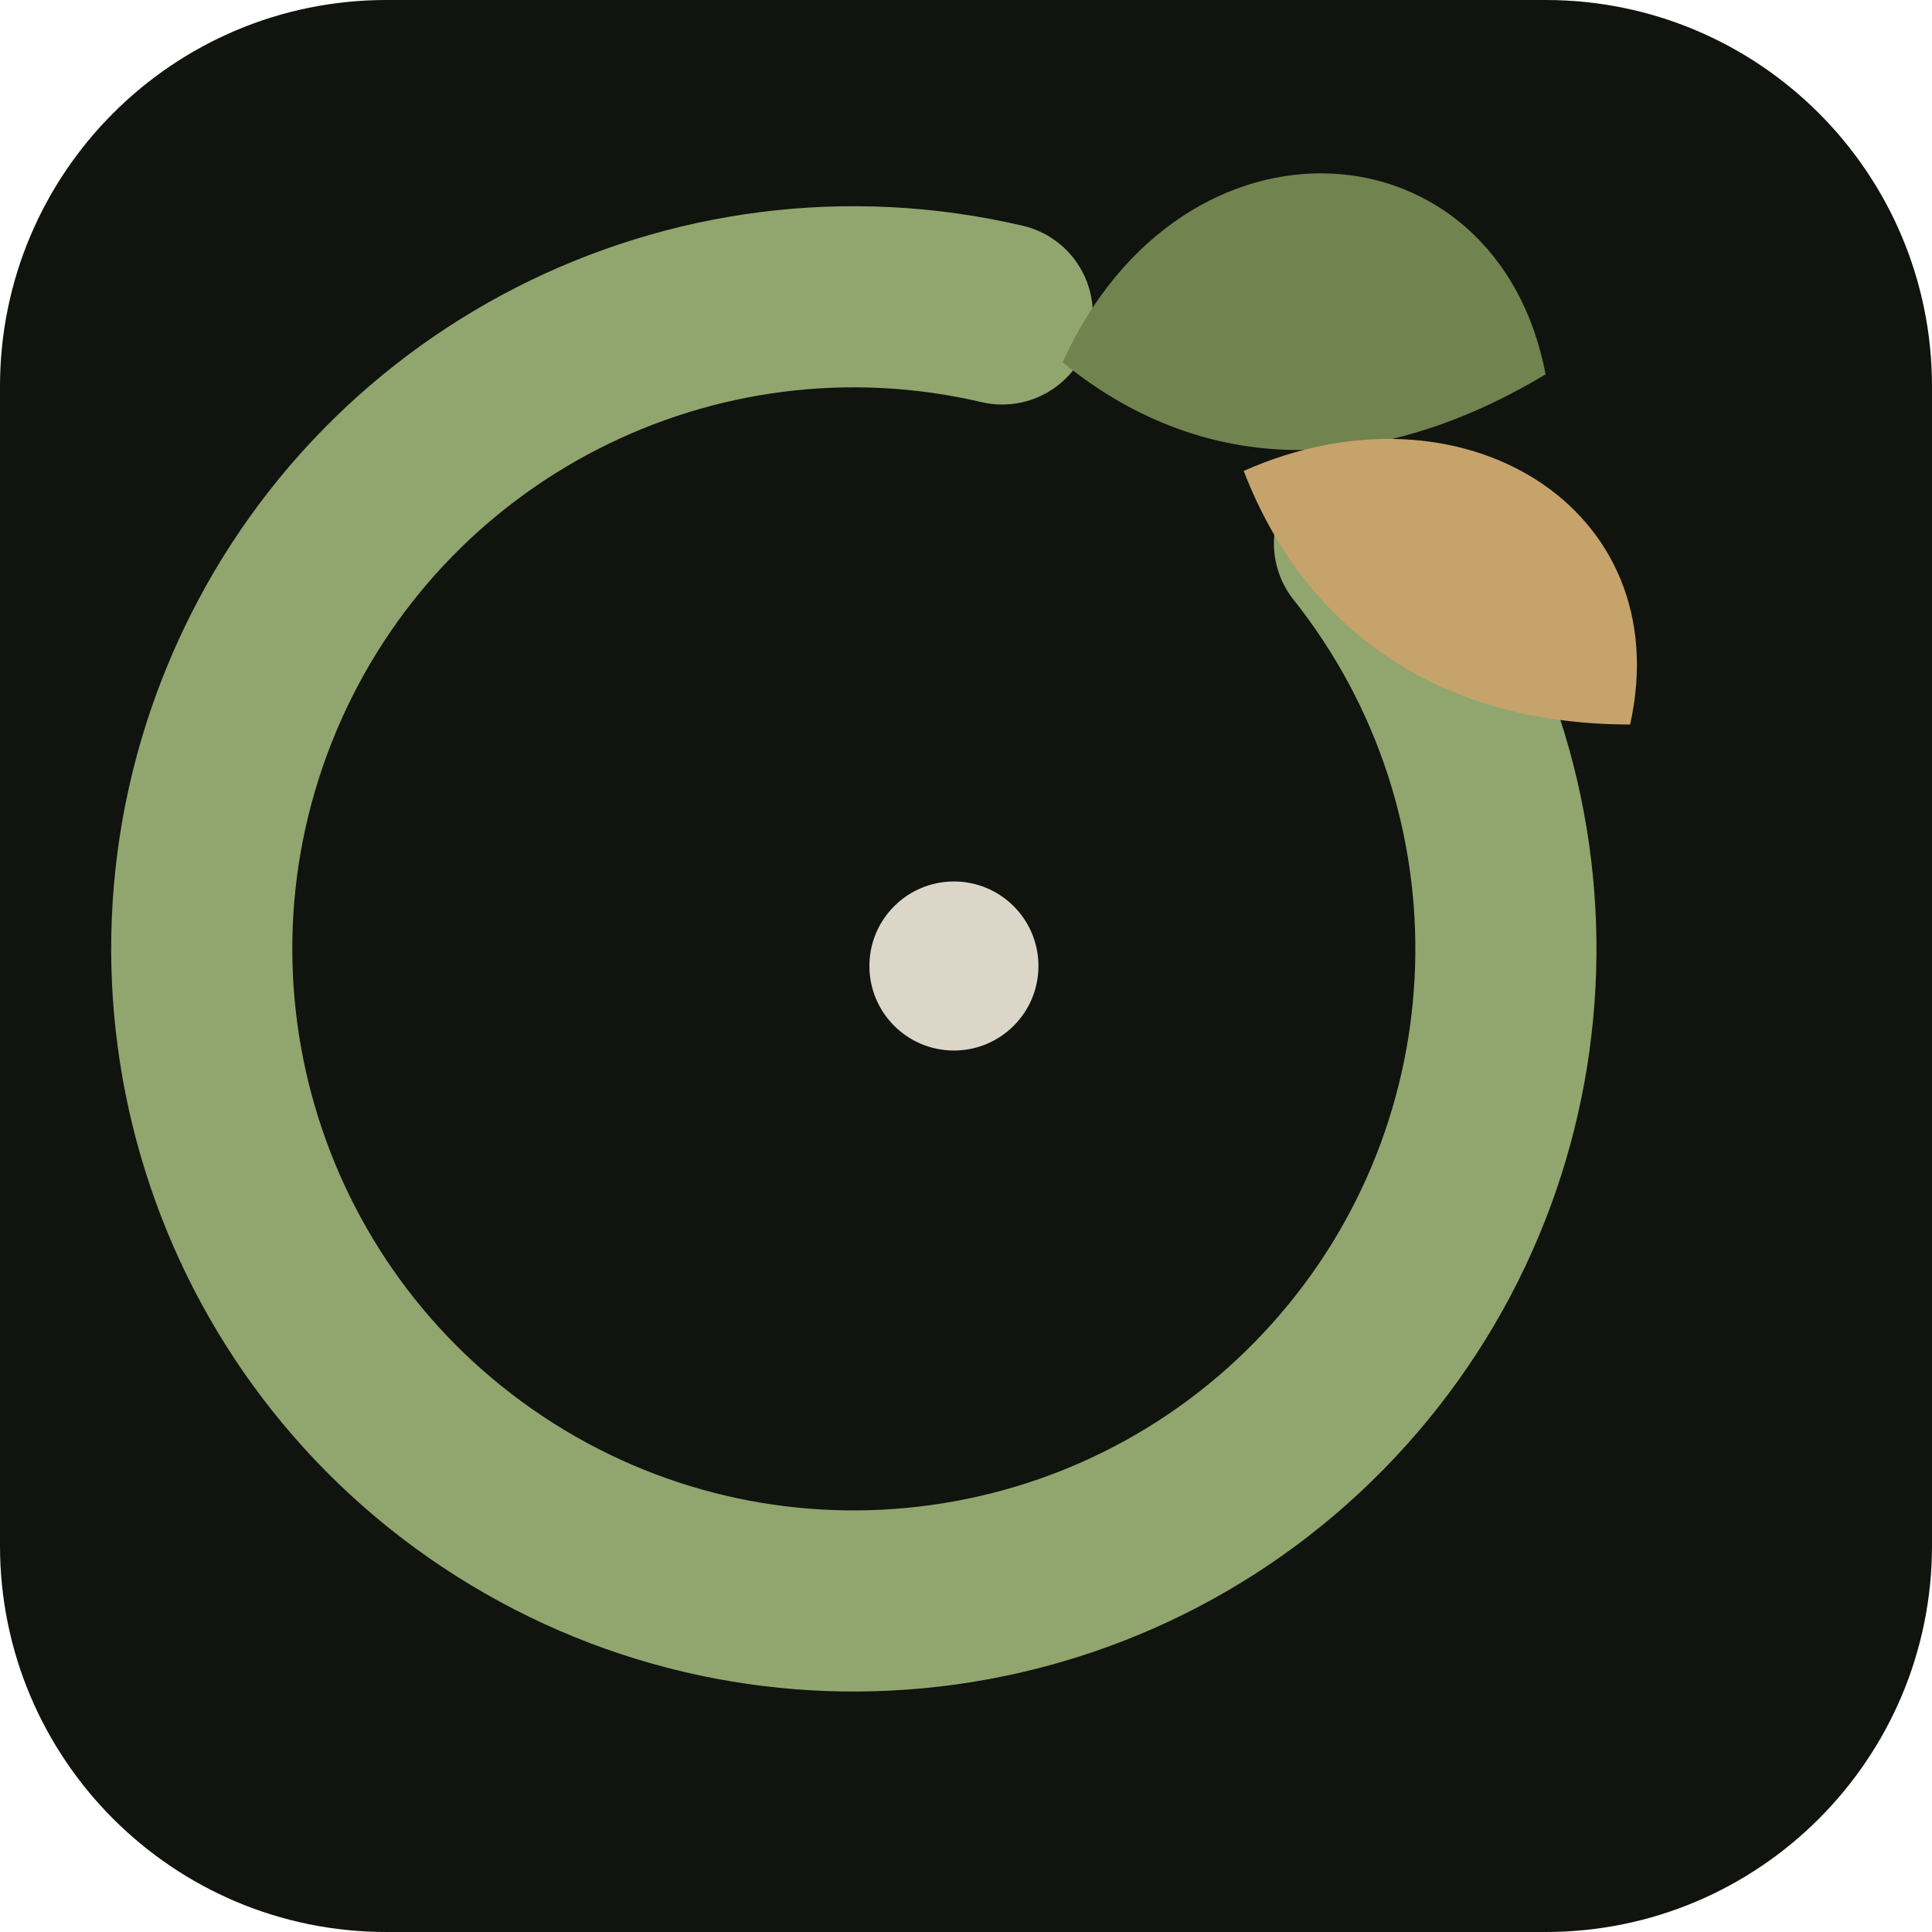
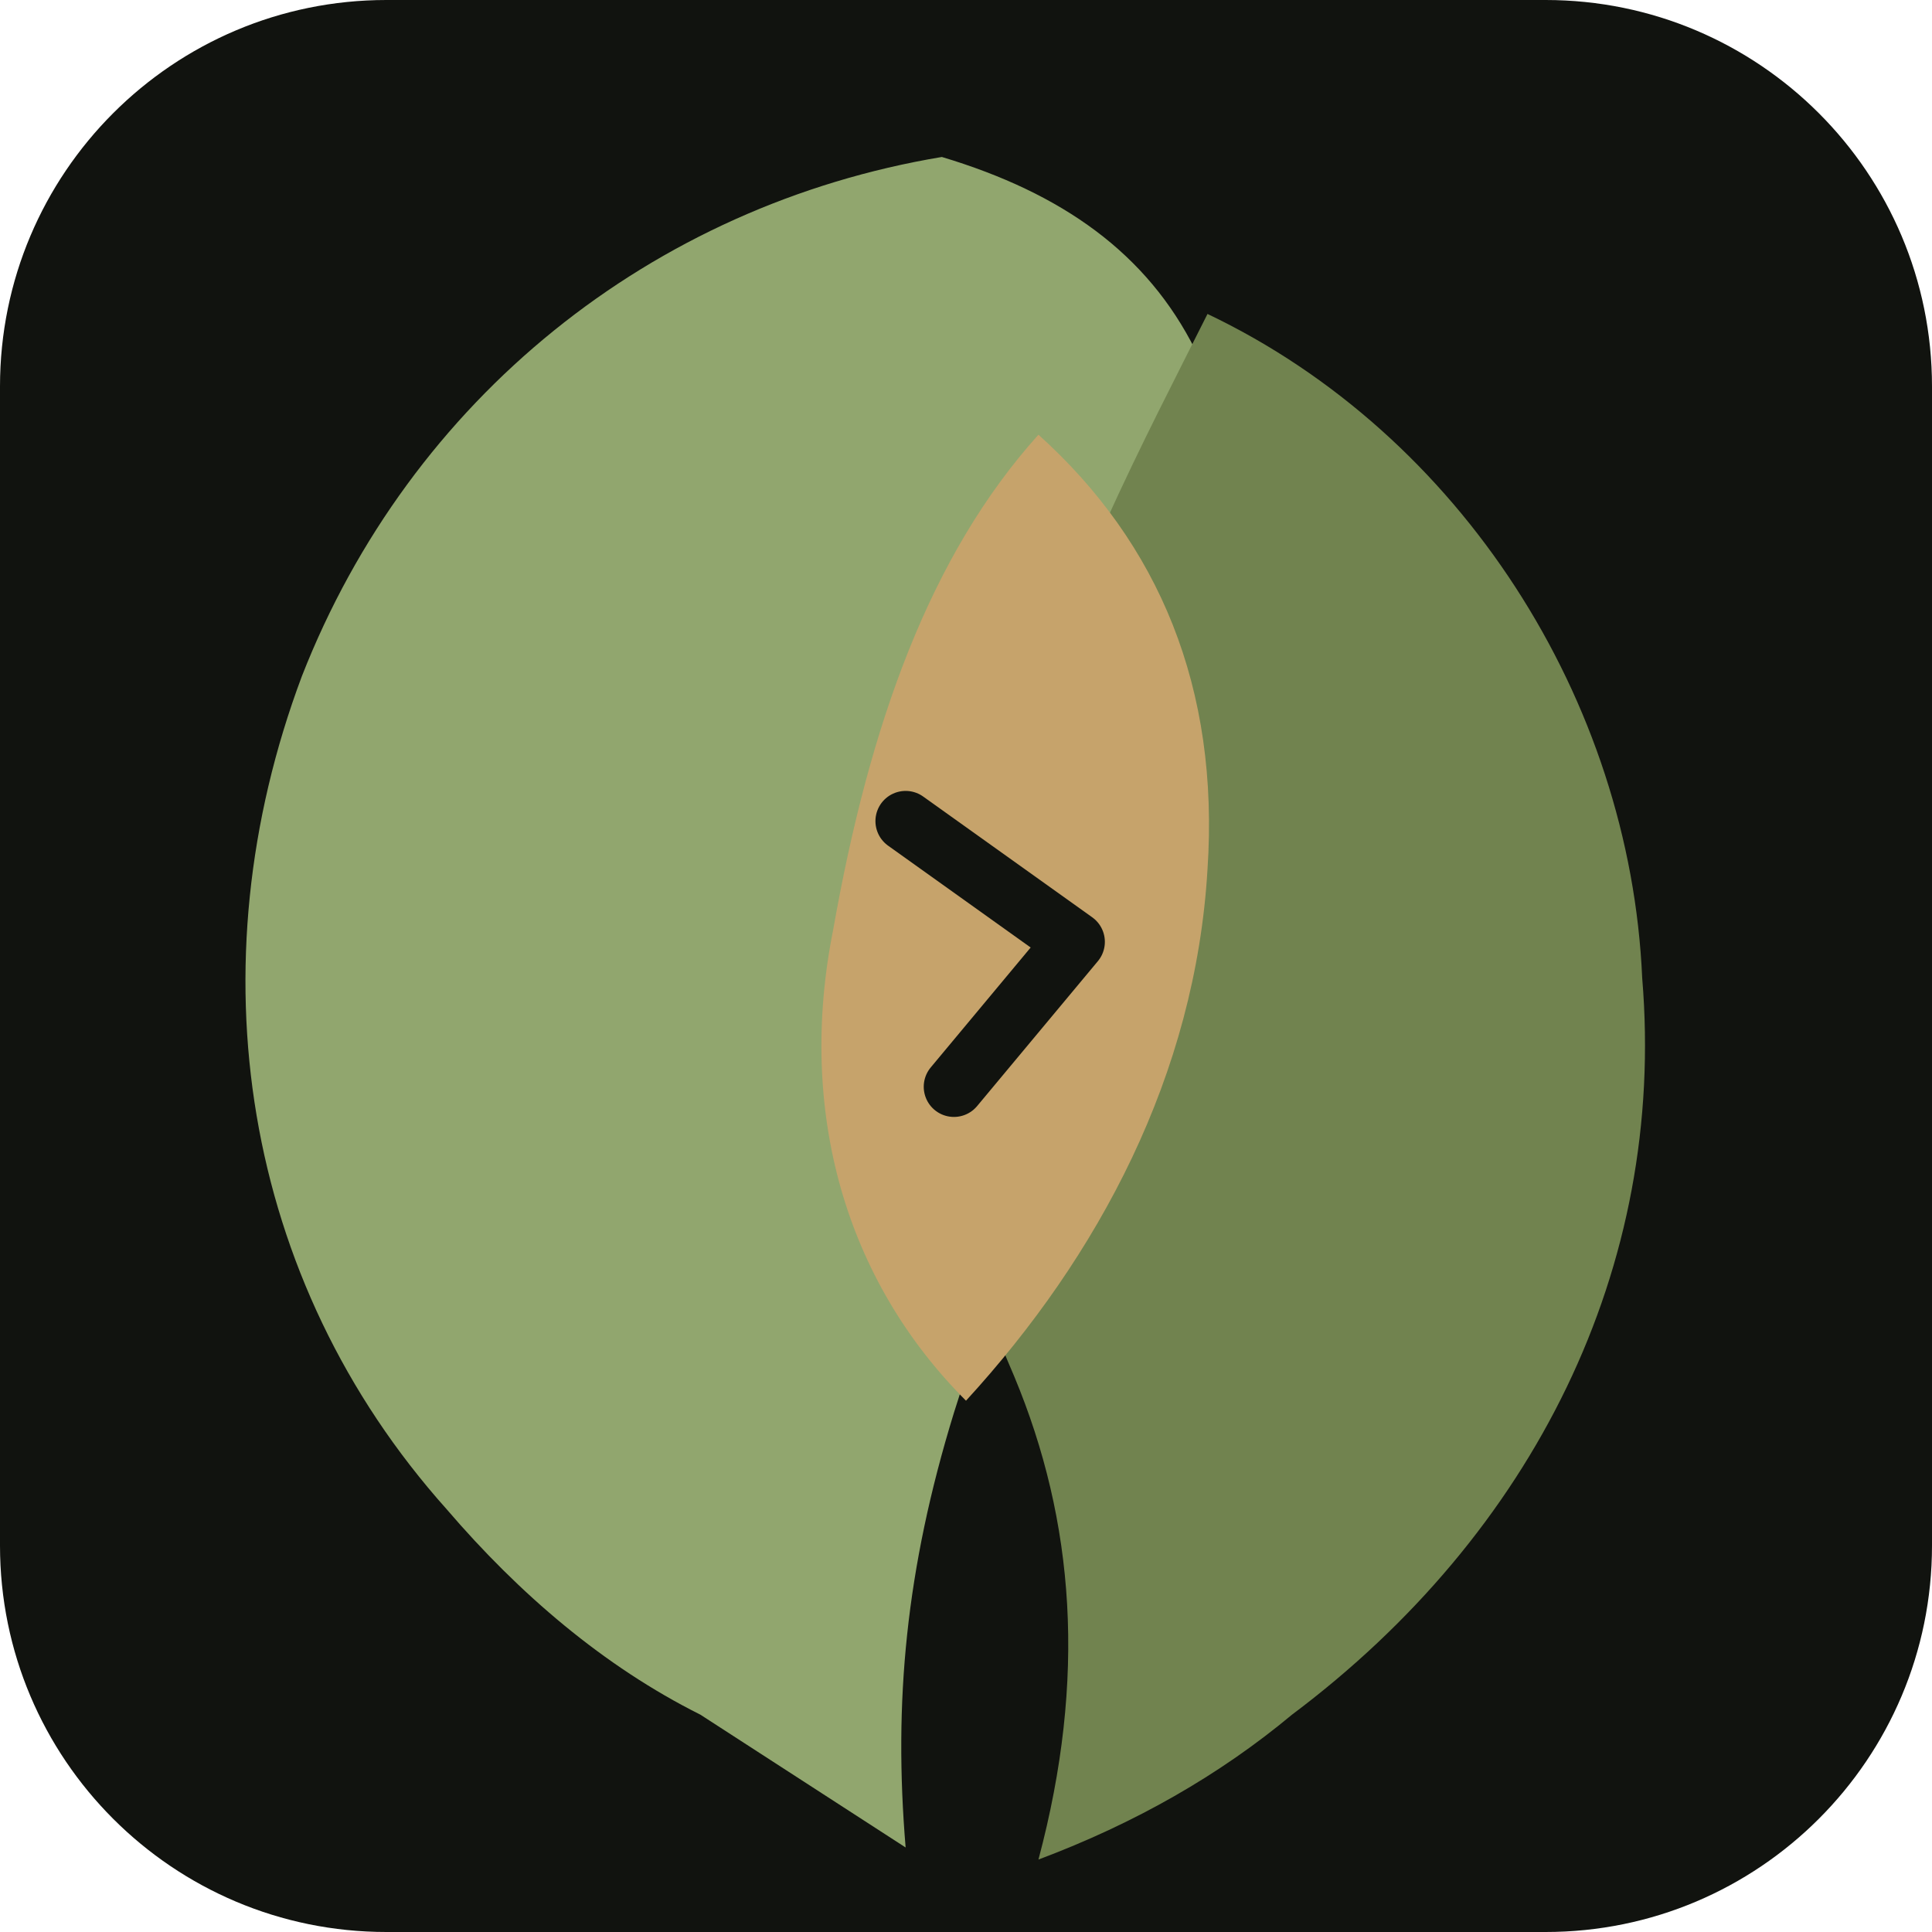
<svg xmlns="http://www.w3.org/2000/svg" viewBox="0 0 160 160" role="img" aria-labelledby="title desc">
  <rect width="160" height="160" rx="32" fill="#11130F" />
-   <path d="M113 45 A54 54 0 1 1 83 26" fill="none" stroke="#91A66E" stroke-width="15" stroke-linecap="round" />
-   <path d="M88 30 C98 8 124 10 128 31 C113 40 99 39 88 30 Z" fill="#71834F" />
-   <path d="M103 39 C121 31 139 42 135 60 C119 60 108 52 103 39 Z" fill="#C6A36B" />
-   <circle cx="79" cy="80" r="7" fill="#EDE7D8" opacity="0.92" />
+   <path d="M78 13C54 17 34 33 25 56c-9 24-5 50 12 69 6 7 13 13 21 17l17 11c-1-12 0-23 4-36 5-16 13-30 19-44 7-17 9-32 1-44-4-8-11-13-21-16Z" fill="#91A66E" />
+   <path d="M100 26c21 10 35 32 36 55 2 24-9 46-29 61-6 5-13 9-21 12 4-15 3-28-2-40-7-16-7-31-1-48 5-17 12-30 17-40Z" fill="#71834F" />
+   <path d="M86 36c10 9 15 21 14 36-1 17-9 32-20 44-10-10-14-24-11-39 3-17 8-31 17-41Z" fill="#C6A36B" />
+   <path d="m75 68 14 10-10 12" fill="none" stroke="#11130F" stroke-linecap="round" stroke-linejoin="round" stroke-width="5" />
</svg>
